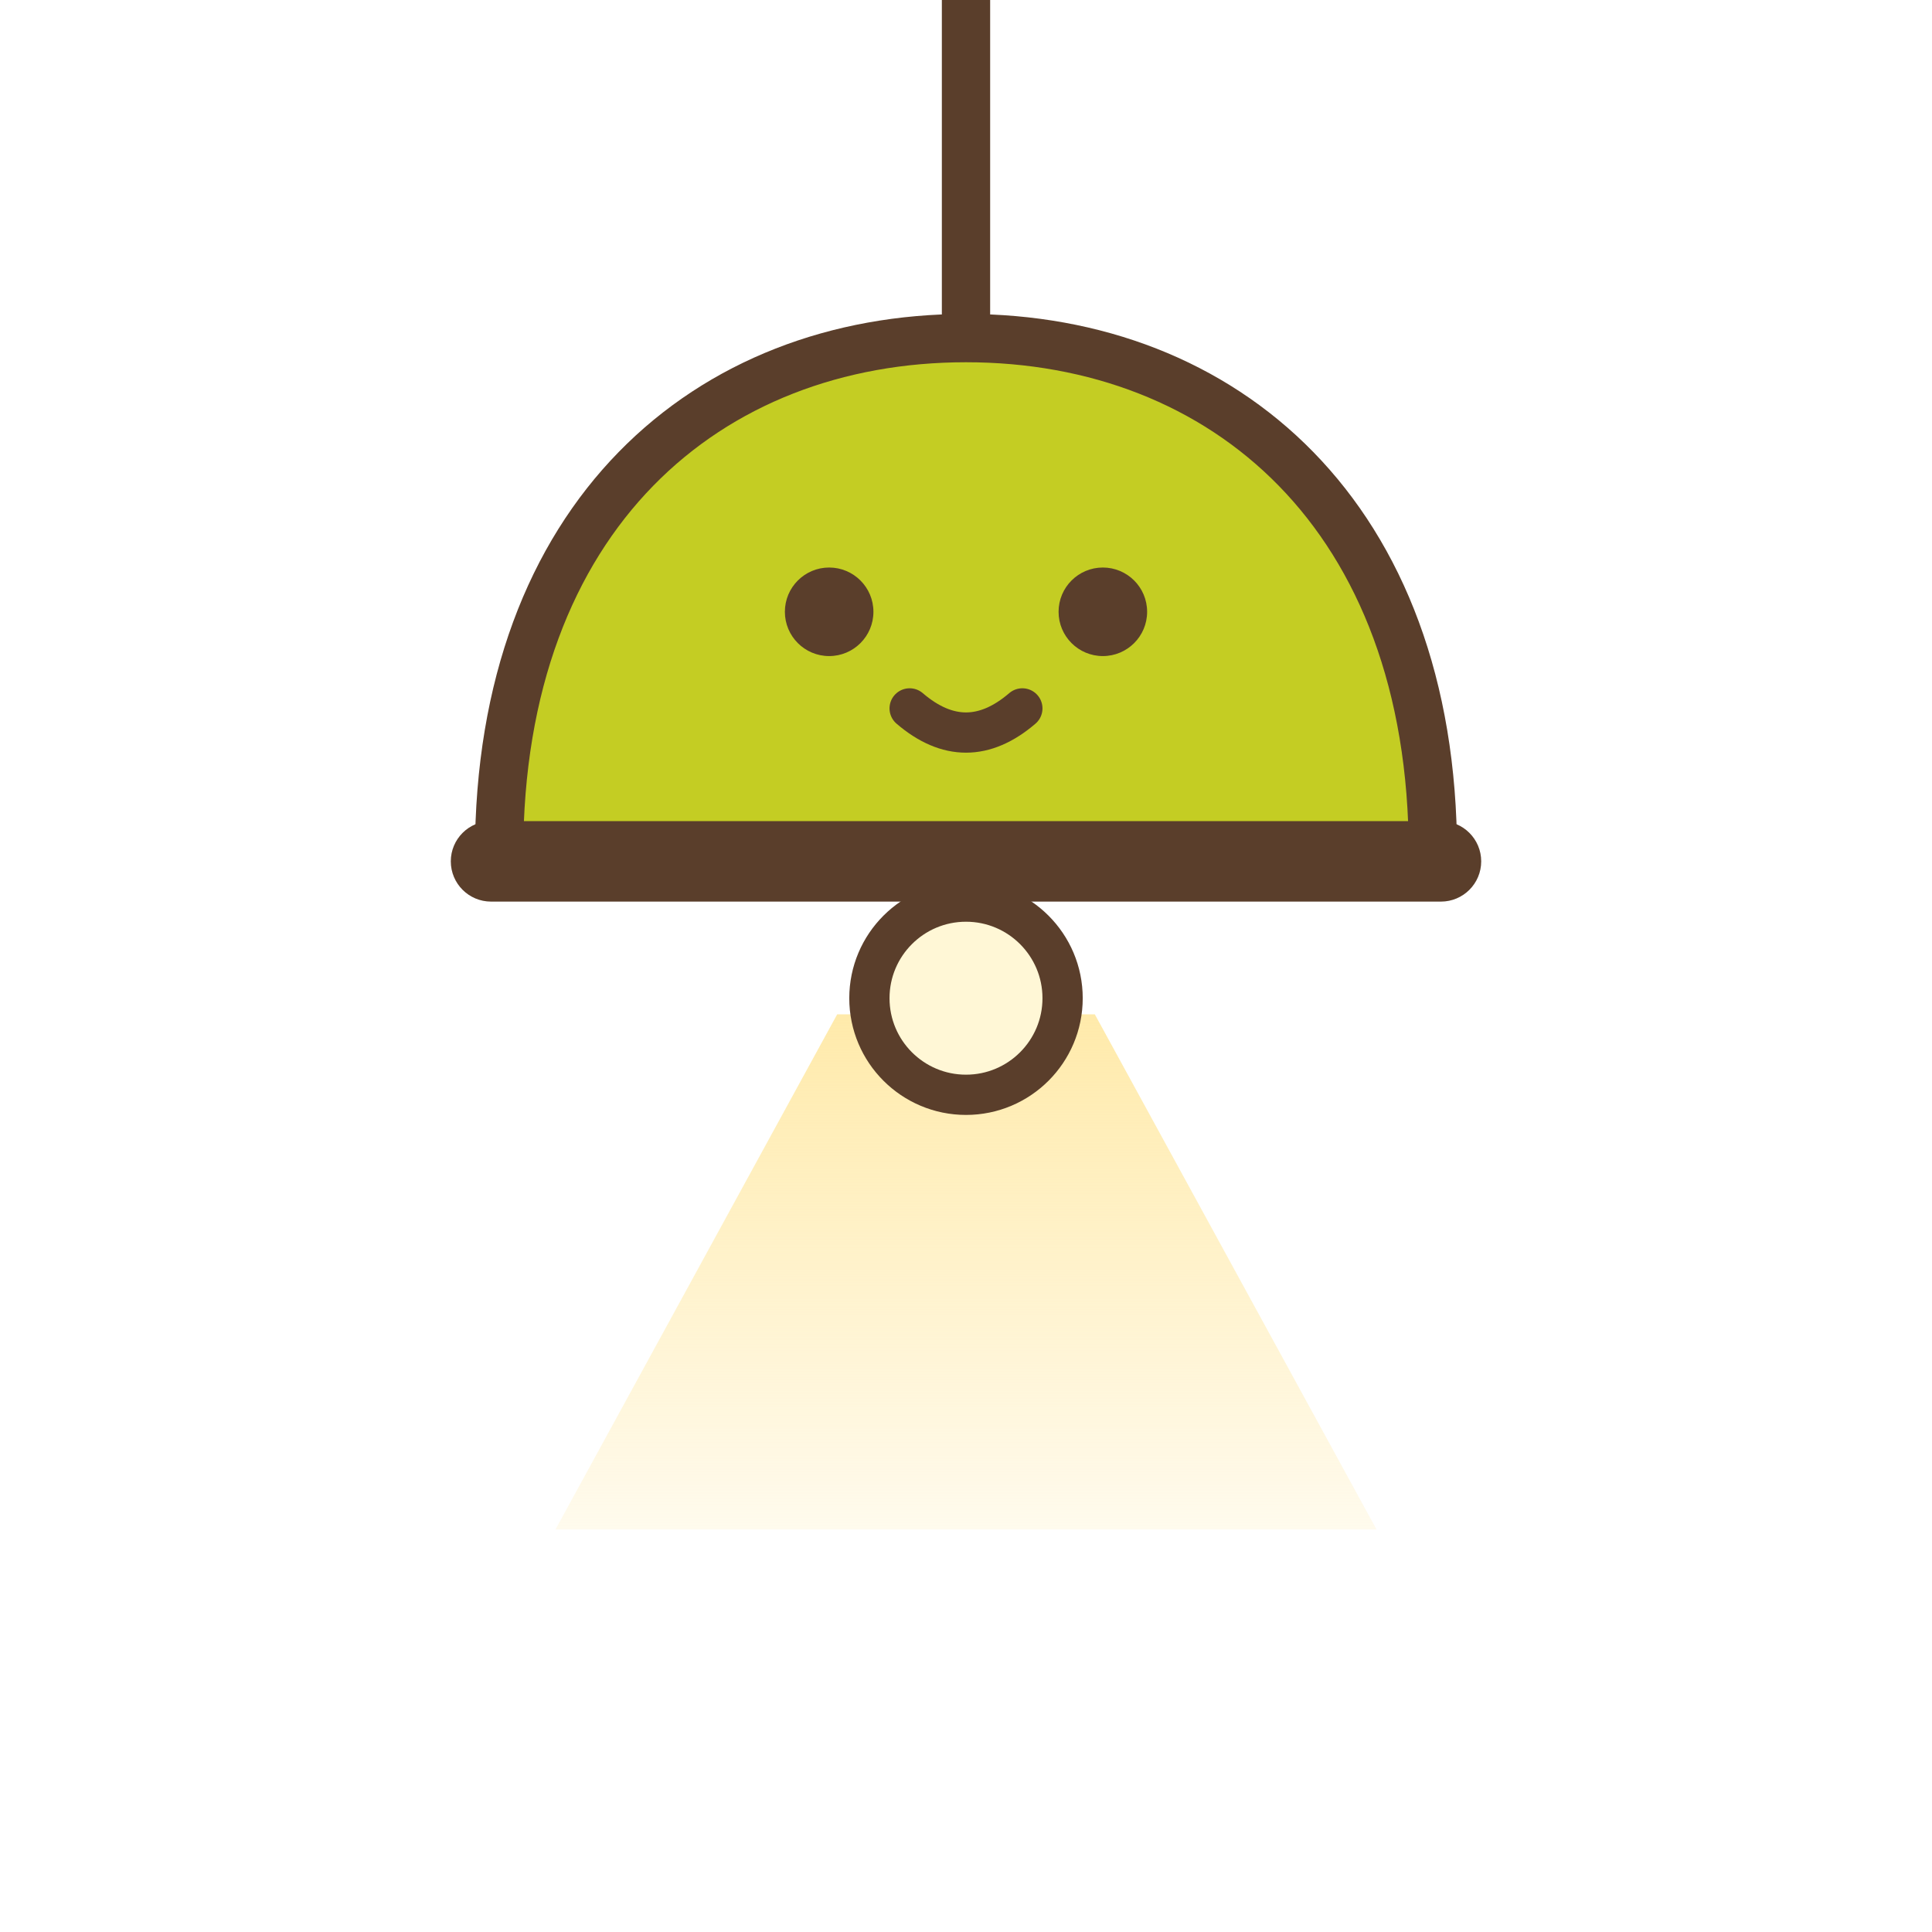
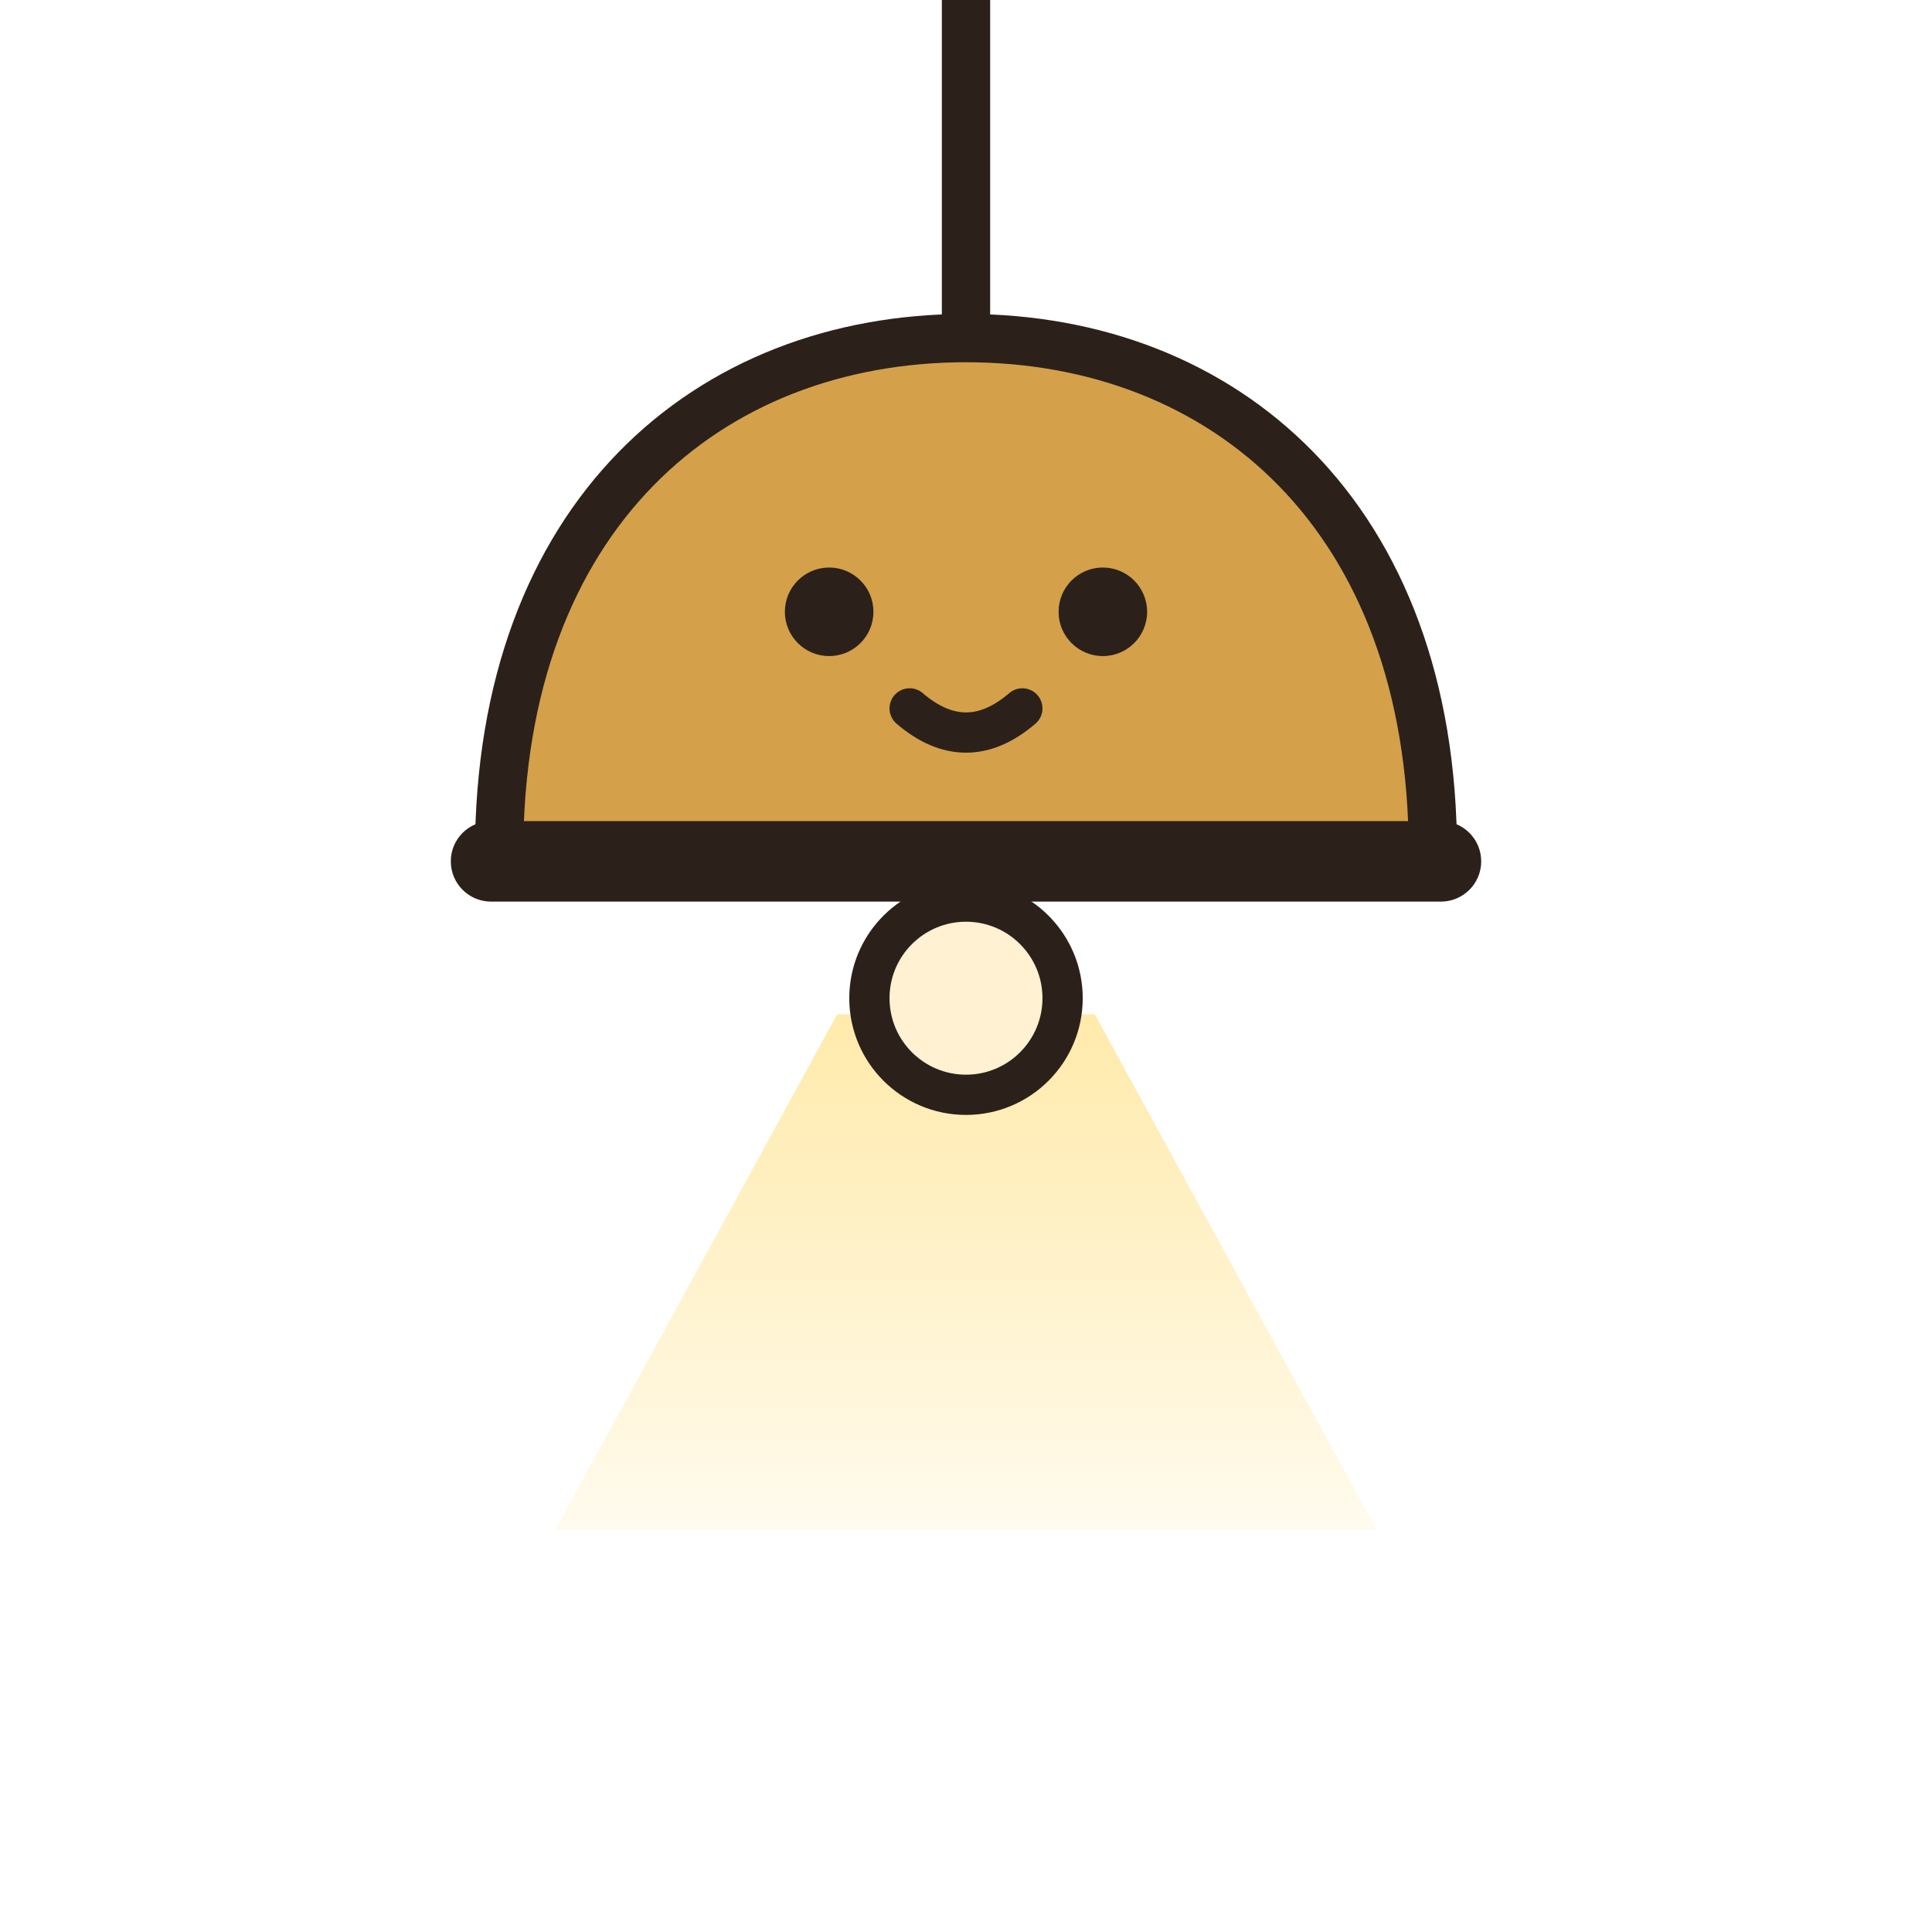
<svg xmlns="http://www.w3.org/2000/svg" viewBox="0 0 240 240" width="240" height="240">
  <defs>
    <linearGradient id="b1" x1="0" y1="0" x2="0" y2="1">
      <stop offset="0" stop-color="#FFE9A6" stop-opacity=".95" />
      <stop offset="1" stop-color="#FFE9A6" stop-opacity=".2" />
    </linearGradient>
  </defs>
  <g transform="rotate(0 120 0)">
    <path d="M104 126 L136 126 L171 190 L69 190 Z" fill="url(#b1)" />
-     <line x1="120" y1="0" x2="120" y2="42" stroke="#5A3E2B" stroke-width="6" stroke-linecap="round" stroke-linejoin="round" />
-     <path d="M62 106 C62 64 88 42 120 42 C152 42 178 64 178 106 Z" fill="#C4CD23" stroke="#5A3E2B" stroke-width="6" stroke-linecap="round" stroke-linejoin="round" />
-     <rect x="56" y="102" width="128" height="10" rx="5" fill="#5A3E2B" />
-     <circle cx="120" cy="124" r="12" fill="#FFF7D6" stroke="#5A3E2B" stroke-width="5" stroke-linecap="round" stroke-linejoin="round" />
-     <circle cx="103" cy="76" r="5.5" fill="#5A3E2B" />
-     <circle cx="137" cy="76" r="5.5" fill="#5A3E2B" />
-     <path d="M113 88 Q120 94 127 88" fill="none" stroke="#5A3E2B" stroke-width="5" stroke-linecap="round" stroke-linejoin="round" />
+     <line x1="120" y1="0" x2="120" y2="42" stroke="#2B211A" stroke-width="6" stroke-linecap="round" stroke-linejoin="round" />
+     <path d="M62 106 C62 64 88 42 120 42 C152 42 178 64 178 106 Z" fill="#D4A04A" stroke="#2B211A" stroke-width="6" stroke-linecap="round" stroke-linejoin="round" />
+     <rect x="56" y="102" width="128" height="10" rx="5" fill="#2B211A" />
+     <circle cx="120" cy="124" r="12" fill="#FFF1D2" stroke="#2B211A" stroke-width="5" stroke-linecap="round" stroke-linejoin="round" />
+     <circle cx="103" cy="76" r="5.5" fill="#2B211A" />
+     <circle cx="137" cy="76" r="5.5" fill="#2B211A" />
+     <path d="M113 88 Q120 94 127 88" fill="none" stroke="#2B211A" stroke-width="5" stroke-linecap="round" stroke-linejoin="round" />
  </g>
</svg>
